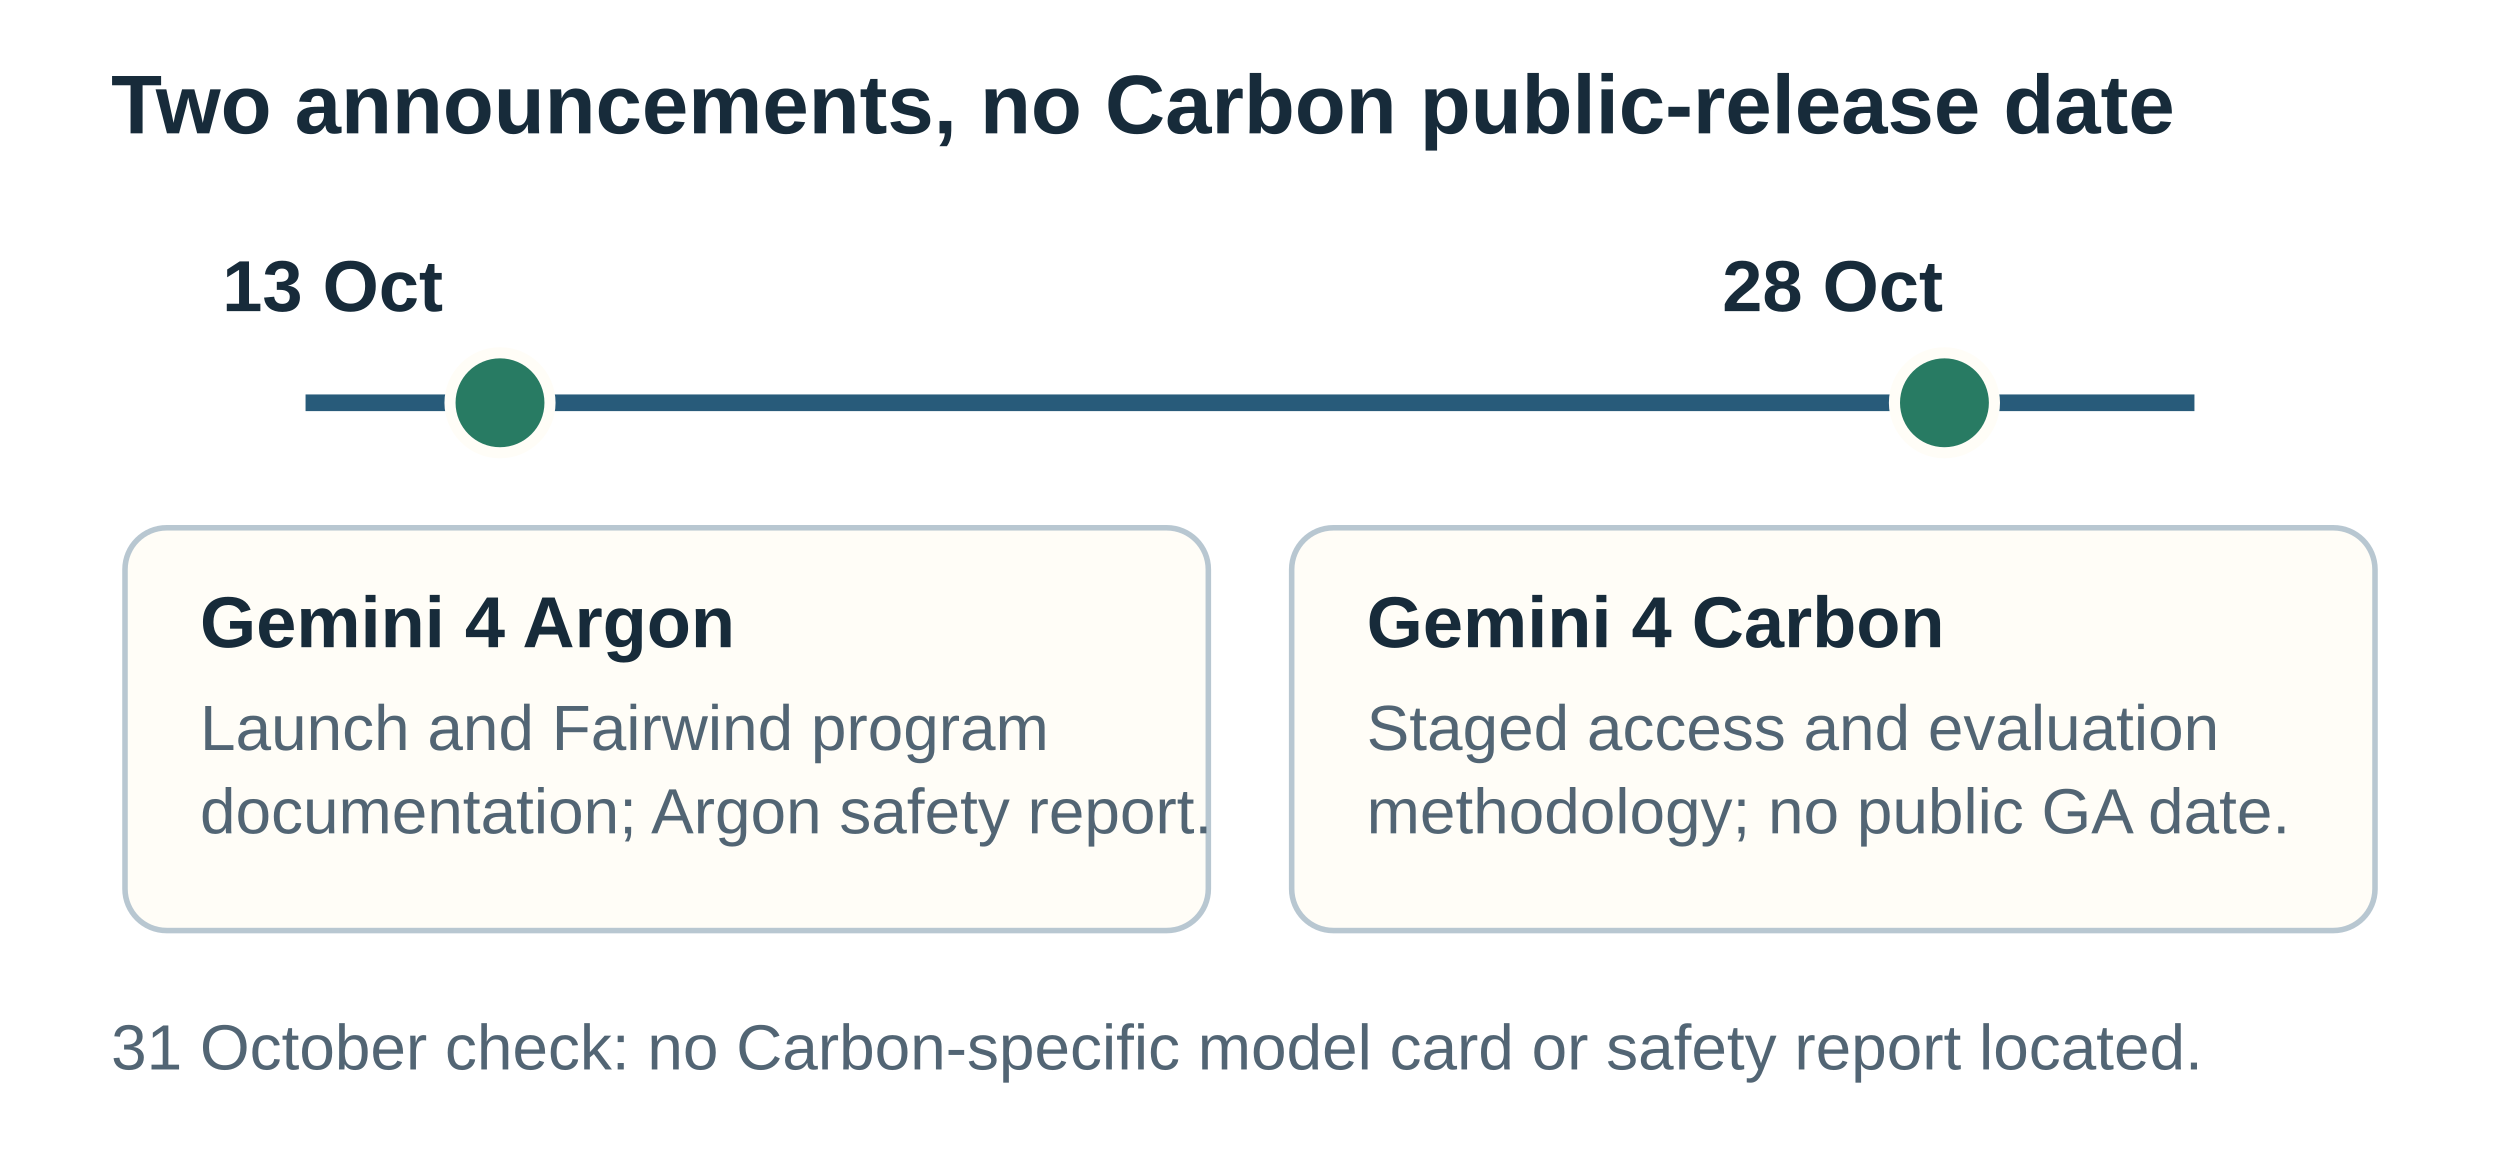
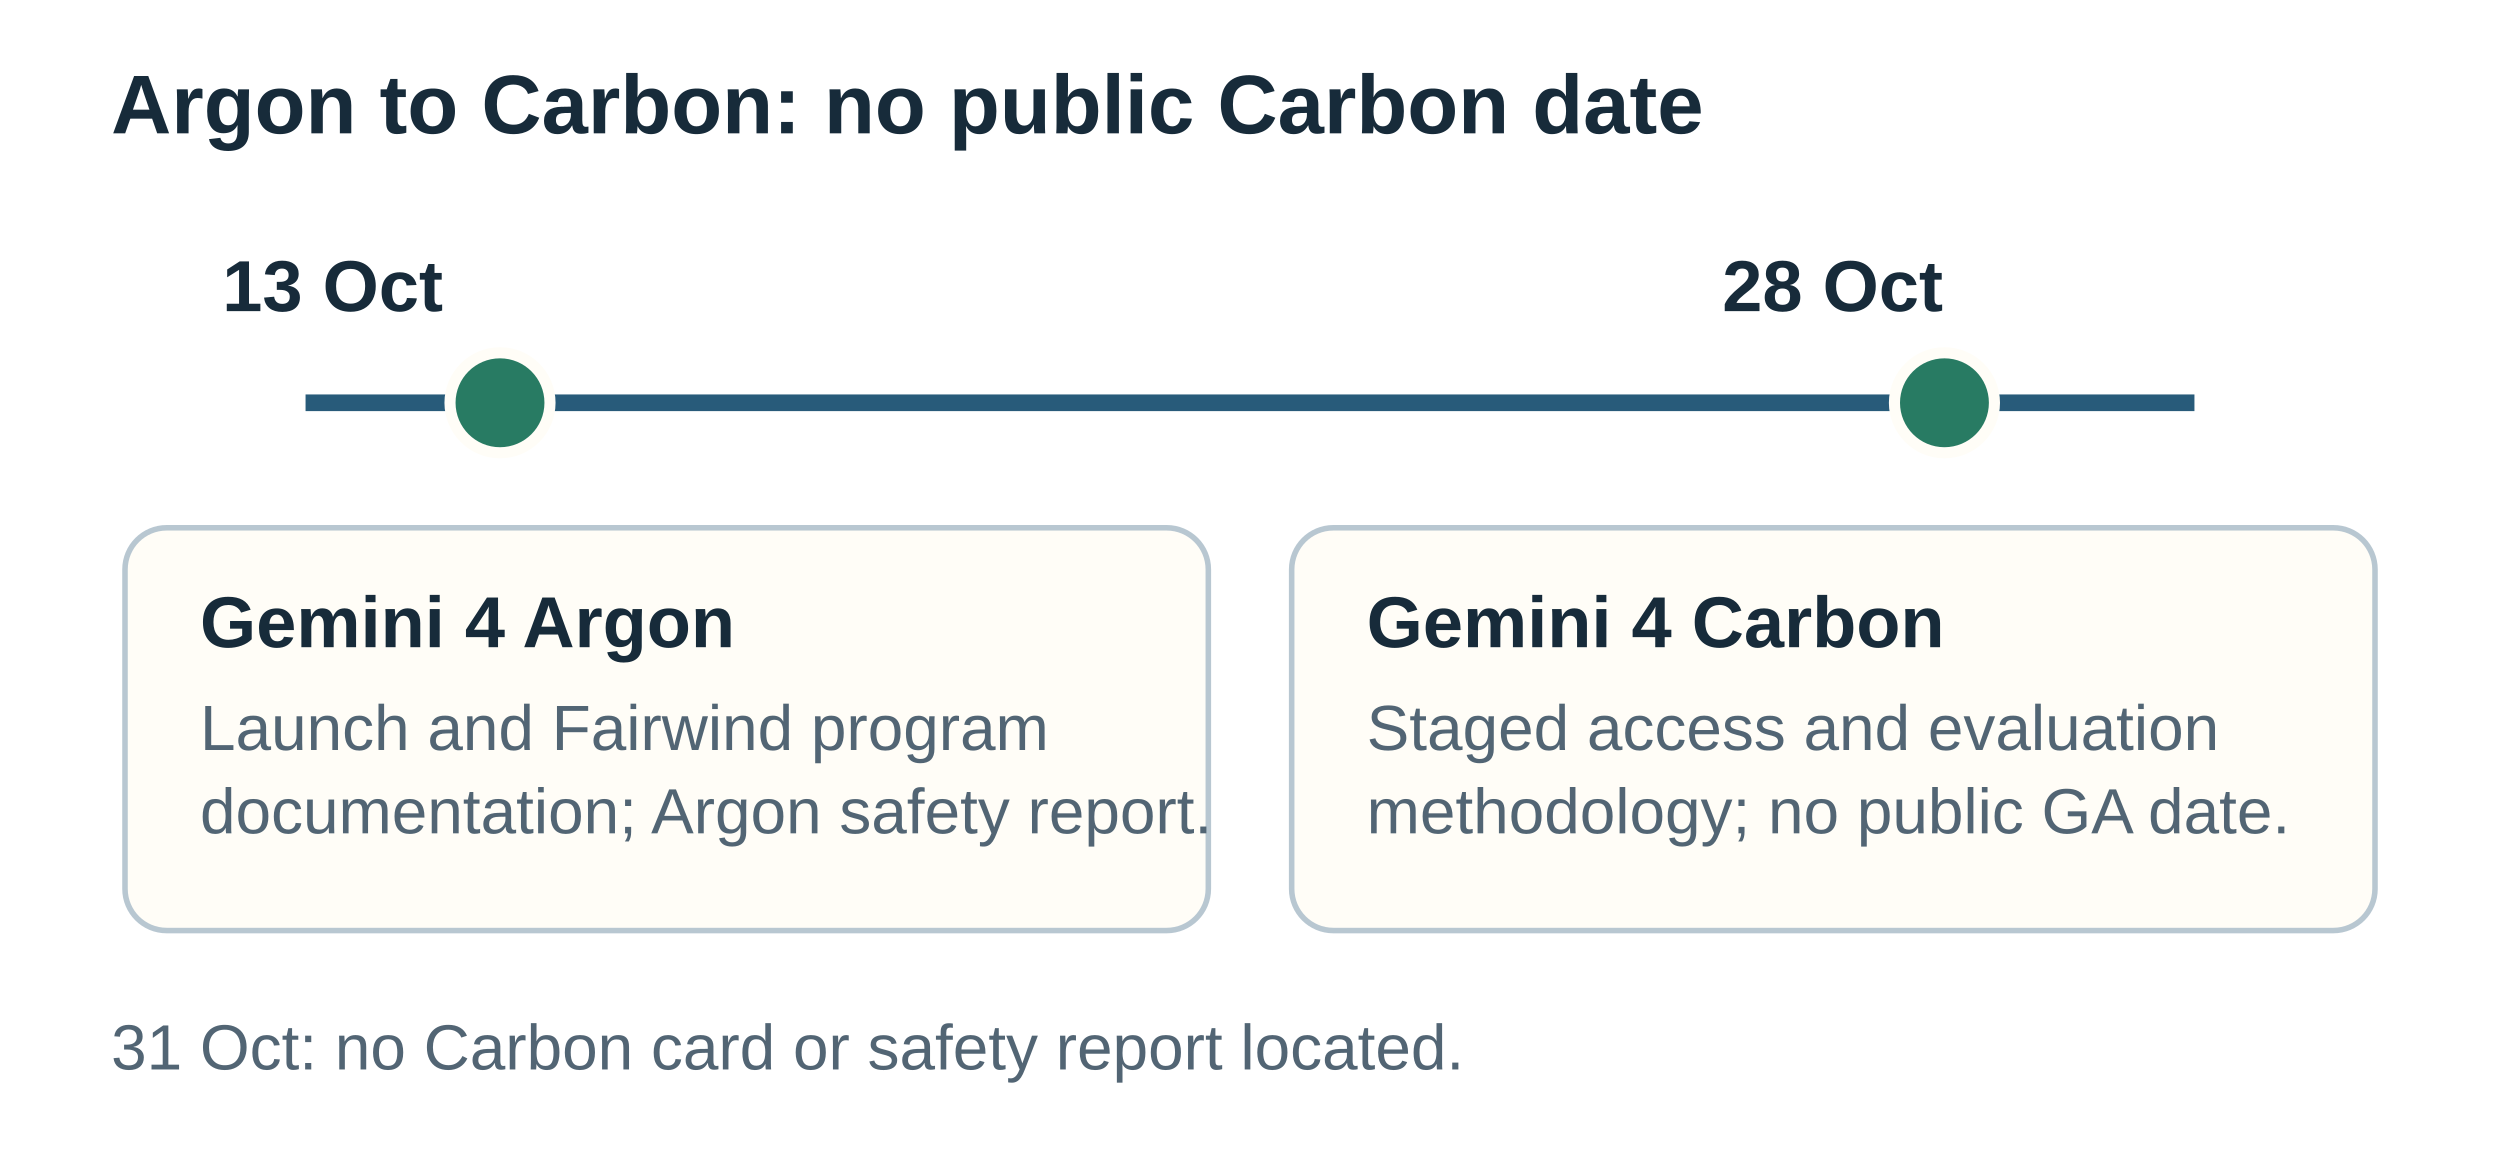
<svg xmlns="http://www.w3.org/2000/svg" viewBox="0 0 900 420" role="img" aria-labelledby="title desc">
  <style>
    text{font-family:Arial,sans-serif;fill:#172b3a}.title{font-size:30px;font-weight:700}.date{font-size:26px;font-weight:700}.body{font-size:23px;fill:#526574}.line{stroke:#285b7a;stroke-width:6}.point{fill:#287b63;stroke:#fffdf7;stroke-width:4}.card{fill:#fffdf7;stroke:#b8c7d1;stroke-width:2}
  </style>
-   <text class="title" x="40" y="48">Two announcements, no Carbon public-release date</text>
+   <text class="title" x="40" y="48">Argon to Carbon: no public Carbon date</text>
  <line class="line" x1="110" y1="145" x2="790" y2="145" />
  <circle class="point" cx="180" cy="145" r="18" />
  <circle class="point" cx="700" cy="145" r="18" />
  <text class="date" x="80" y="112">13 Oct</text>
  <text class="date" x="620" y="112">28 Oct</text>
  <rect class="card" x="45" y="190" width="390" height="145" rx="15" />
  <text class="date" x="72" y="233">Gemini 4 Argon</text>
  <text class="body" x="72" y="270">
    <tspan x="72">Launch and Fairwind program</tspan>
    <tspan x="72" dy="30">documentation; Argon safety report.</tspan>
  </text>
  <rect class="card" x="465" y="190" width="390" height="145" rx="15" />
  <text class="date" x="492" y="233">Gemini 4 Carbon</text>
  <text class="body" x="492" y="270">
    <tspan x="492">Staged access and evaluation</tspan>
    <tspan x="492" dy="30">methodology; no public GA date.</tspan>
  </text>
-   <text class="body" x="40" y="385">31 October check: no Carbon-specific model card or safety report located.</text>
+   <text class="body" x="40" y="385">31 Oct: no Carbon card or safety report located.</text>
</svg>
